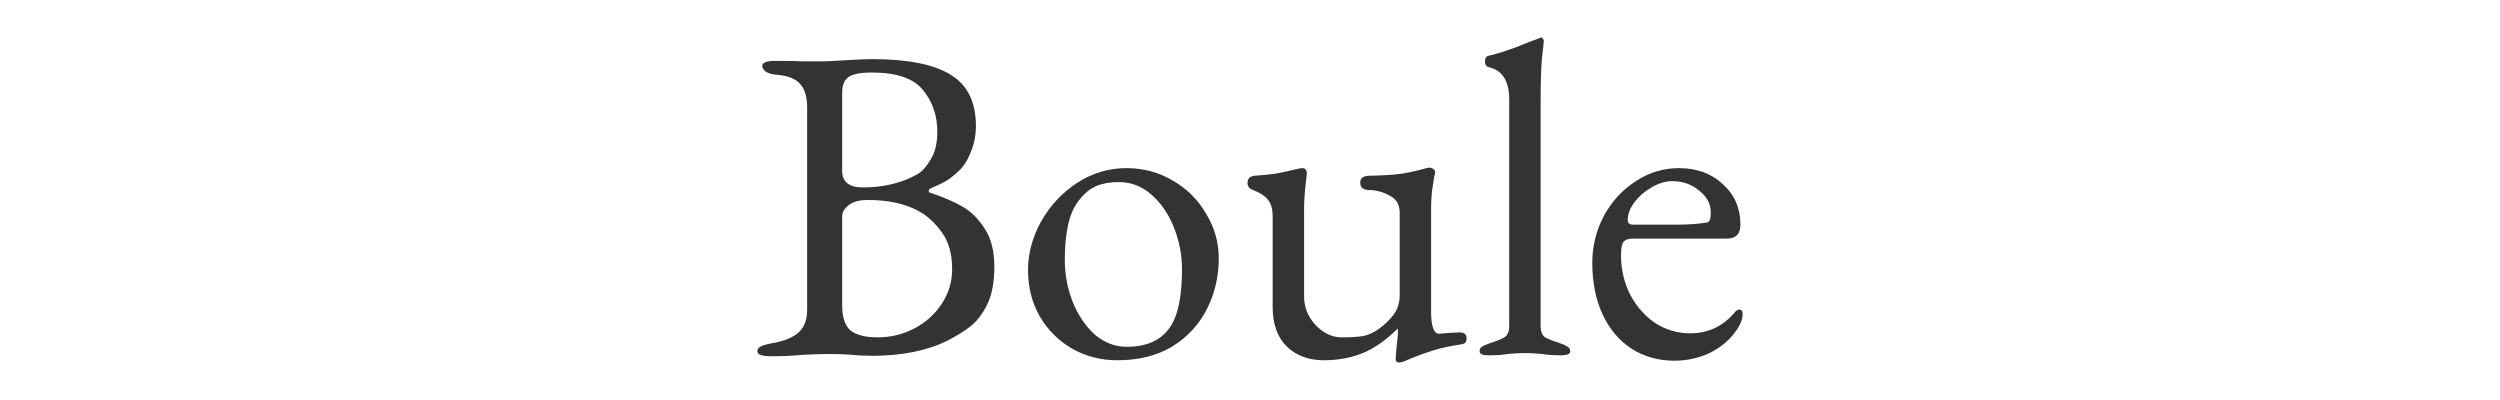
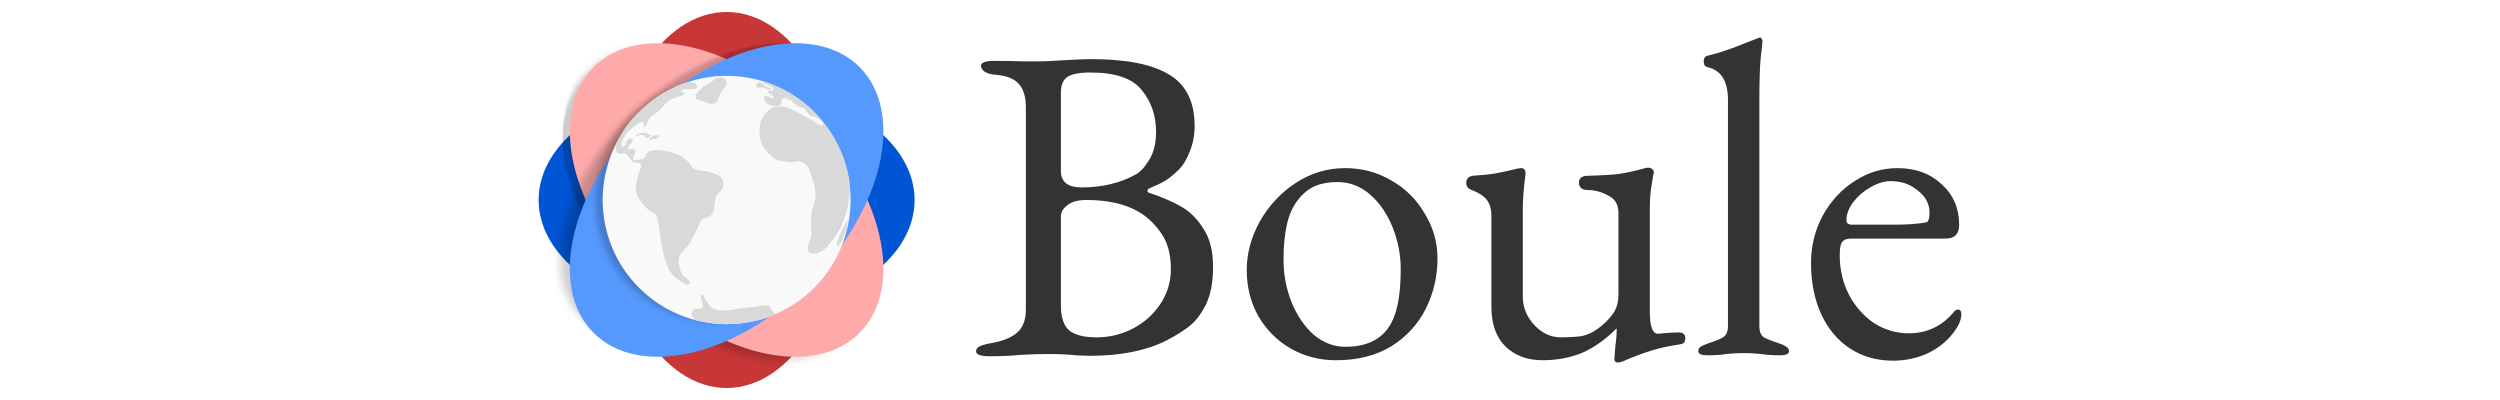
<svg xmlns="http://www.w3.org/2000/svg" width="500" height="80" viewBox="0 0 132.292 21.167" version="1.1" id="svg8">
-   <defs id="defs2" />
+   <defs id="defs2">
+     <clipPath clipPathUnits="userSpaceOnUse" id="clipPath1207">
+       <rect style="opacity:1;fill:#1a1a1a;fill-opacity:1;stroke:none;stroke-width:1" id="rect1209" width="80.857" height="79.17" x="-241.253" y="836.419" transform="rotate(-45)" />
+     </clipPath>
+     <filter style="color-interpolation-filters:sRGB" id="filter18515" x="-0.031" y="-0.049" width="1.062" height="1.099">
+       <feGaussianBlur stdDeviation="0.5 0.5" result="fbSourceGraphic" id="feGaussianBlur18513" />
+       <feColorMatrix result="fbSourceGraphicAlpha" in="fbSourceGraphic" values="0 0 0 -1 0 0 0 0 -1 0 0 0 0 -1 0 0 0 0 1 0" id="feColorMatrix18525" />
+       <feGaussianBlur id="feGaussianBlur18527" stdDeviation="0.5 0.5" result="blur" in="fbSourceGraphic" />
+     </filter>
+     <clipPath clipPathUnits="userSpaceOnUse" id="clipPath1203">
+       <rect style="opacity:1;fill:#1a1a1a;fill-opacity:1;stroke:none;stroke-width:1" id="rect1205" width="78.781" height="81.278" x="-235.059" y="858.684" transform="rotate(-135)" />
+     </clipPath>
+     <filter style="color-interpolation-filters:sRGB" id="filter18511" x="-0.031" y="-0.05" width="1.062" height="1.099">
+       <feGaussianBlur stdDeviation="0.5 0.5" result="fbSourceGraphic" id="feGaussianBlur18509" />
+       <feColorMatrix result="fbSourceGraphicAlpha" in="fbSourceGraphic" values="0 0 0 -1 0 0 0 0 -1 0 0 0 0 -1 0 0 0 0 1 0" id="feColorMatrix18521" />
+       <feGaussianBlur id="feGaussianBlur18523" stdDeviation="0.5 0.5" result="blur" in="fbSourceGraphic" />
+     </filter>
+     <clipPath clipPathUnits="userSpaceOnUse" id="clipPath1199">
+       <rect style="opacity:1;fill:#1a1a1a;fill-opacity:1;stroke:none;stroke-width:1" id="rect1201" width="80" height="80" x="-238.697" y="845.187" />
+     </clipPath>
+     <filter style="color-interpolation-filters:sRGB" id="filter18507" x="-0.044" y="-0.043" width="1.087" height="1.087">
+       <feGaussianBlur stdDeviation="0.5 0.5" result="fbSourceGraphic" id="feGaussianBlur18505" />
+       <feColorMatrix result="fbSourceGraphicAlpha" in="fbSourceGraphic" values="0 0 0 -1 0 0 0 0 -1 0 0 0 0 -1 0 0 0 0 1 0" id="feColorMatrix18517" />
+       <feGaussianBlur id="feGaussianBlur18519" stdDeviation="0.5 0.5" result="blur" in="fbSourceGraphic" />
+     </filter>
+   </defs>
  <g id="layer1" transform="translate(2407.41,-1480.325)">
-     <g aria-label="Boule" style="font-style:normal;font-weight:normal;font-size:23.754px;line-height:1.25;font-family:sans-serif;letter-spacing:0px;word-spacing:0px;fill:#333333;fill-opacity:1;stroke:none;stroke-width:0.594" id="text3722">
-       <path d="m -2366.646,1499.175 q -0.689,0 -0.689,-0.261 0,-0.166 0.19,-0.261 0.19,-0.095 0.594,-0.166 0.95,-0.166 1.401,-0.57 0.451,-0.404 0.451,-1.211 v -10.689 q 0,-0.855 -0.38,-1.259 -0.356,-0.404 -1.211,-0.475 -0.38,-0.024 -0.594,-0.166 -0.19,-0.143 -0.19,-0.309 0,-0.261 0.689,-0.261 1.069,0 1.425,0.024 h 1.045 q 0.356,0 1.021,-0.047 1.212,-0.071 1.615,-0.071 2.85,0 4.181,0.831 1.33,0.808 1.33,2.708 0,0.736 -0.261,1.354 -0.238,0.618 -0.546,0.926 -0.38,0.38 -0.713,0.594 -0.309,0.19 -0.879,0.428 -0.095,0.047 -0.095,0.142 0,0.071 0.095,0.095 0.998,0.333 1.663,0.713 0.689,0.38 1.188,1.164 0.523,0.76 0.523,2.043 0,1.212 -0.38,1.995 -0.38,0.76 -0.903,1.164 -0.499,0.38 -1.188,0.736 -1.615,0.808 -4.038,0.808 l -0.713,-0.024 q -0.641,-0.071 -1.544,-0.071 -0.594,0 -1.449,0.047 -0.665,0.071 -1.639,0.071 z m 4.893,-8.932 q 1.639,0 2.874,-0.689 0.38,-0.214 0.713,-0.784 0.356,-0.57 0.356,-1.473 0,-1.283 -0.76,-2.209 -0.736,-0.926 -2.708,-0.926 -0.926,0 -1.259,0.261 -0.309,0.237 -0.309,0.808 v 4.133 q 0,0.879 1.093,0.879 z m 0.784,7.934 q 1.045,0 1.948,-0.475 0.903,-0.475 1.449,-1.306 0.546,-0.831 0.546,-1.829 0,-1.212 -0.546,-1.948 -0.522,-0.736 -1.211,-1.117 -1.069,-0.594 -2.708,-0.594 -0.689,0 -1.021,0.285 -0.333,0.261 -0.333,0.57 v 4.727 q 0,0.95 0.451,1.33 0.451,0.356 1.425,0.356 z" style="font-style:normal;font-variant:normal;font-weight:normal;font-stretch:normal;font-family:'EB Garamond';-inkscape-font-specification:'EB Garamond';fill:#333333;fill-opacity:1;stroke-width:0.594" id="path3724" />
-       <path d="m -2348.284,1499.389 q -1.306,0 -2.399,-0.618 -1.069,-0.618 -1.71,-1.71 -0.618,-1.093 -0.618,-2.447 0,-1.306 0.689,-2.565 0.713,-1.259 1.9,-2.043 1.212,-0.784 2.613,-0.784 1.354,0 2.47,0.665 1.117,0.641 1.758,1.758 0.665,1.093 0.665,2.352 0,1.425 -0.618,2.66 -0.618,1.235 -1.829,1.995 -1.212,0.736 -2.922,0.736 z m 0.499,-0.713 q 1.782,0 2.447,-1.306 0.475,-0.926 0.475,-2.803 0,-1.14 -0.428,-2.209 -0.427,-1.069 -1.188,-1.734 -0.76,-0.665 -1.734,-0.665 -0.689,0 -1.188,0.214 -0.499,0.214 -0.903,0.736 -0.428,0.546 -0.594,1.354 -0.166,0.784 -0.166,1.805 0,1.188 0.428,2.257 0.427,1.045 1.164,1.71 0.76,0.641 1.687,0.641 z" style="font-style:normal;font-variant:normal;font-weight:normal;font-stretch:normal;font-family:'EB Garamond';-inkscape-font-specification:'EB Garamond';fill:#333333;fill-opacity:1;stroke-width:0.594" id="path3726" />
-       <path d="m -2333.39,1499.507 q -0.166,0 -0.166,-0.19 l 0.048,-0.641 q 0.071,-0.475 0.071,-0.831 v -0.143 q -0.903,0.903 -1.853,1.306 -0.95,0.38 -2.067,0.38 -1.212,0 -1.972,-0.736 -0.736,-0.736 -0.736,-2.09 v -4.822 q 0,-0.523 -0.237,-0.831 -0.238,-0.309 -0.784,-0.523 -0.309,-0.095 -0.309,-0.38 0,-0.333 0.356,-0.38 0.736,-0.048 1.164,-0.119 0.427,-0.071 1.188,-0.261 l 0.19,-0.024 q 0.261,0 0.237,0.333 -0.142,1.093 -0.142,1.829 v 4.632 q 0,0.855 0.618,1.52 0.618,0.641 1.378,0.641 0.713,0 1.14,-0.071 0.451,-0.095 0.855,-0.404 0.428,-0.309 0.736,-0.713 0.333,-0.428 0.333,-1.069 v -4.347 q 0,-0.641 -0.546,-0.903 -0.523,-0.285 -1.045,-0.285 -0.499,0 -0.499,-0.404 0,-0.356 0.499,-0.356 1.021,-0.024 1.615,-0.095 0.618,-0.095 1.306,-0.285 0.142,-0.047 0.237,-0.047 0.119,0 0.214,0.071 0.095,0.071 0.095,0.19 l -0.048,0.214 q -0.047,0.261 -0.119,0.76 -0.048,0.475 -0.048,0.879 v 5.487 q 0,1.188 0.428,1.188 l 0.546,-0.048 0.546,-0.024 q 0.356,0 0.356,0.309 0,0.19 -0.095,0.261 -0.071,0.048 -0.237,0.071 -0.808,0.119 -1.425,0.309 -0.618,0.19 -1.354,0.499 -0.285,0.143 -0.475,0.143 z" style="font-style:normal;font-variant:normal;font-weight:normal;font-stretch:normal;font-family:'EB Garamond';-inkscape-font-specification:'EB Garamond';fill:#333333;fill-opacity:1;stroke-width:0.594" id="path3728" />
-       <path d="m -2328.639,1499.127 q -0.475,0 -0.475,-0.214 0,-0.166 0.119,-0.237 0.142,-0.095 0.428,-0.19 0.523,-0.166 0.76,-0.309 0.261,-0.166 0.261,-0.594 v -11.972 q 0,-1.496 -1.093,-1.734 -0.095,-0.024 -0.142,-0.095 -0.048,-0.095 -0.048,-0.214 0,-0.237 0.166,-0.285 0.926,-0.214 2.114,-0.713 l 0.57,-0.214 q 0.095,-0.047 0.142,-0.047 0.048,0 0.071,0.071 0.048,0.048 0.048,0.095 0,0.143 -0.095,0.903 -0.071,0.76 -0.071,2.328 v 11.877 q 0,0.427 0.238,0.594 0.261,0.143 0.784,0.309 0.285,0.095 0.404,0.19 0.142,0.071 0.142,0.237 0,0.214 -0.475,0.214 -0.618,0 -1.021,-0.071 -0.523,-0.048 -0.903,-0.048 -0.38,0 -0.903,0.048 -0.38,0.071 -1.022,0.071 z" style="font-style:normal;font-variant:normal;font-weight:normal;font-stretch:normal;font-family:'EB Garamond';-inkscape-font-specification:'EB Garamond';fill:#333333;fill-opacity:1;stroke-width:0.594" id="path3730" />
-       <path d="m -2318.805,1499.412 q -1.283,0 -2.28,-0.641 -0.974,-0.641 -1.52,-1.805 -0.546,-1.188 -0.546,-2.732 0,-1.33 0.618,-2.494 0.641,-1.164 1.687,-1.829 1.045,-0.689 2.28,-0.689 1.425,0 2.328,0.855 0.926,0.831 0.926,2.138 0,0.736 -0.713,0.736 h -5.012 q -0.333,0 -0.475,0.19 -0.119,0.166 -0.119,0.689 0,1.117 0.475,2.067 0.499,0.95 1.33,1.52 0.855,0.546 1.853,0.546 1.401,0 2.328,-1.069 0.143,-0.19 0.261,-0.19 0.19,0 0.19,0.237 0,0.451 -0.428,0.998 -0.523,0.689 -1.378,1.093 -0.855,0.38 -1.805,0.38 z m -0.024,-7.197 q 1.116,0 1.758,-0.119 0.19,-0.024 0.19,-0.523 0,-0.689 -0.618,-1.164 -0.594,-0.499 -1.425,-0.499 -0.523,0 -1.093,0.333 -0.546,0.309 -0.903,0.784 -0.356,0.475 -0.356,0.95 0,0.237 0.285,0.237 z" style="font-style:normal;font-variant:normal;font-weight:normal;font-stretch:normal;font-family:'EB Garamond';-inkscape-font-specification:'EB Garamond';fill:#333333;fill-opacity:1;stroke-width:0.594" id="path3732" />
+     <g id="g1061" transform="translate(11.57438)">
+       <g aria-label="Boule" style="font-style:normal;font-weight:normal;font-size:23.754px;line-height:1.25;font-family:sans-serif;letter-spacing:0px;word-spacing:0px;fill:#333333;fill-opacity:1;stroke:none;stroke-width:0.594" id="text3722" transform="translate(0,-3.1666667e-4)">
+         <path d="m -2366.646,1499.175 q -0.689,0 -0.689,-0.261 0,-0.166 0.19,-0.261 0.19,-0.095 0.594,-0.166 0.95,-0.166 1.401,-0.57 0.451,-0.404 0.451,-1.211 v -10.689 q 0,-0.855 -0.38,-1.259 -0.356,-0.404 -1.211,-0.475 -0.38,-0.024 -0.594,-0.166 -0.19,-0.143 -0.19,-0.309 0,-0.261 0.689,-0.261 1.069,0 1.425,0.024 h 1.045 q 0.356,0 1.021,-0.047 1.212,-0.071 1.615,-0.071 2.85,0 4.181,0.831 1.33,0.808 1.33,2.708 0,0.736 -0.261,1.354 -0.238,0.618 -0.546,0.926 -0.38,0.38 -0.713,0.594 -0.309,0.19 -0.879,0.428 -0.095,0.047 -0.095,0.142 0,0.071 0.095,0.095 0.998,0.333 1.663,0.713 0.689,0.38 1.188,1.164 0.523,0.76 0.523,2.043 0,1.212 -0.38,1.995 -0.38,0.76 -0.903,1.164 -0.499,0.38 -1.188,0.736 -1.615,0.808 -4.038,0.808 l -0.713,-0.024 q -0.641,-0.071 -1.544,-0.071 -0.594,0 -1.449,0.047 -0.665,0.071 -1.639,0.071 z m 4.893,-8.932 q 1.639,0 2.874,-0.689 0.38,-0.214 0.713,-0.784 0.356,-0.57 0.356,-1.473 0,-1.283 -0.76,-2.209 -0.736,-0.926 -2.708,-0.926 -0.926,0 -1.259,0.261 -0.309,0.237 -0.309,0.808 v 4.133 q 0,0.879 1.093,0.879 z m 0.784,7.934 q 1.045,0 1.948,-0.475 0.903,-0.475 1.449,-1.306 0.546,-0.831 0.546,-1.829 0,-1.212 -0.546,-1.948 -0.522,-0.736 -1.211,-1.117 -1.069,-0.594 -2.708,-0.594 -0.689,0 -1.021,0.285 -0.333,0.261 -0.333,0.57 v 4.727 q 0,0.95 0.451,1.33 0.451,0.356 1.425,0.356 z" style="font-style:normal;font-variant:normal;font-weight:normal;font-stretch:normal;font-family:'EB Garamond';-inkscape-font-specification:'EB Garamond';fill:#333333;fill-opacity:1;stroke-width:0.594" id="path3724" />
+         <path d="m -2348.284,1499.389 q -1.306,0 -2.399,-0.618 -1.069,-0.618 -1.71,-1.71 -0.618,-1.093 -0.618,-2.447 0,-1.306 0.689,-2.565 0.713,-1.259 1.9,-2.043 1.212,-0.784 2.613,-0.784 1.354,0 2.47,0.665 1.117,0.641 1.758,1.758 0.665,1.093 0.665,2.352 0,1.425 -0.618,2.66 -0.618,1.235 -1.829,1.995 -1.212,0.736 -2.922,0.736 z m 0.499,-0.713 q 1.782,0 2.447,-1.306 0.475,-0.926 0.475,-2.803 0,-1.14 -0.428,-2.209 -0.427,-1.069 -1.188,-1.734 -0.76,-0.665 -1.734,-0.665 -0.689,0 -1.188,0.214 -0.499,0.214 -0.903,0.736 -0.428,0.546 -0.594,1.354 -0.166,0.784 -0.166,1.805 0,1.188 0.428,2.257 0.427,1.045 1.164,1.71 0.76,0.641 1.687,0.641 z" style="font-style:normal;font-variant:normal;font-weight:normal;font-stretch:normal;font-family:'EB Garamond';-inkscape-font-specification:'EB Garamond';fill:#333333;fill-opacity:1;stroke-width:0.594" id="path3726" />
+         <path d="m -2333.39,1499.507 q -0.166,0 -0.166,-0.19 l 0.048,-0.641 q 0.071,-0.475 0.071,-0.831 v -0.143 q -0.903,0.903 -1.853,1.306 -0.95,0.38 -2.067,0.38 -1.212,0 -1.972,-0.736 -0.736,-0.736 -0.736,-2.09 v -4.822 q 0,-0.523 -0.237,-0.831 -0.238,-0.309 -0.784,-0.523 -0.309,-0.095 -0.309,-0.38 0,-0.333 0.356,-0.38 0.736,-0.048 1.164,-0.119 0.427,-0.071 1.188,-0.261 l 0.19,-0.024 q 0.261,0 0.237,0.333 -0.142,1.093 -0.142,1.829 v 4.632 q 0,0.855 0.618,1.52 0.618,0.641 1.378,0.641 0.713,0 1.14,-0.071 0.451,-0.095 0.855,-0.404 0.428,-0.309 0.736,-0.713 0.333,-0.428 0.333,-1.069 v -4.347 q 0,-0.641 -0.546,-0.903 -0.523,-0.285 -1.045,-0.285 -0.499,0 -0.499,-0.404 0,-0.356 0.499,-0.356 1.021,-0.024 1.615,-0.095 0.618,-0.095 1.306,-0.285 0.142,-0.047 0.237,-0.047 0.119,0 0.214,0.071 0.095,0.071 0.095,0.19 l -0.048,0.214 q -0.047,0.261 -0.119,0.76 -0.048,0.475 -0.048,0.879 v 5.487 q 0,1.188 0.428,1.188 l 0.546,-0.048 0.546,-0.024 q 0.356,0 0.356,0.309 0,0.19 -0.095,0.261 -0.071,0.048 -0.237,0.071 -0.808,0.119 -1.425,0.309 -0.618,0.19 -1.354,0.499 -0.285,0.143 -0.475,0.143 z" style="font-style:normal;font-variant:normal;font-weight:normal;font-stretch:normal;font-family:'EB Garamond';-inkscape-font-specification:'EB Garamond';fill:#333333;fill-opacity:1;stroke-width:0.594" id="path3728" />
+         <path d="m -2328.639,1499.127 q -0.475,0 -0.475,-0.214 0,-0.166 0.119,-0.237 0.142,-0.095 0.428,-0.19 0.523,-0.166 0.76,-0.309 0.261,-0.166 0.261,-0.594 v -11.972 q 0,-1.496 -1.093,-1.734 -0.095,-0.024 -0.142,-0.095 -0.048,-0.095 -0.048,-0.214 0,-0.237 0.166,-0.285 0.926,-0.214 2.114,-0.713 l 0.57,-0.214 q 0.095,-0.047 0.142,-0.047 0.048,0 0.071,0.071 0.048,0.048 0.048,0.095 0,0.143 -0.095,0.903 -0.071,0.76 -0.071,2.328 v 11.877 q 0,0.427 0.238,0.594 0.261,0.143 0.784,0.309 0.285,0.095 0.404,0.19 0.142,0.071 0.142,0.237 0,0.214 -0.475,0.214 -0.618,0 -1.021,-0.071 -0.523,-0.048 -0.903,-0.048 -0.38,0 -0.903,0.048 -0.38,0.071 -1.022,0.071 z" style="font-style:normal;font-variant:normal;font-weight:normal;font-stretch:normal;font-family:'EB Garamond';-inkscape-font-specification:'EB Garamond';fill:#333333;fill-opacity:1;stroke-width:0.594" id="path3730" />
+         <path d="m -2318.805,1499.412 q -1.283,0 -2.28,-0.641 -0.974,-0.641 -1.52,-1.805 -0.546,-1.188 -0.546,-2.732 0,-1.33 0.618,-2.494 0.641,-1.164 1.687,-1.829 1.045,-0.689 2.28,-0.689 1.425,0 2.328,0.855 0.926,0.831 0.926,2.138 0,0.736 -0.713,0.736 h -5.012 q -0.333,0 -0.475,0.19 -0.119,0.166 -0.119,0.689 0,1.117 0.475,2.067 0.499,0.95 1.33,1.52 0.855,0.546 1.853,0.546 1.401,0 2.328,-1.069 0.143,-0.19 0.261,-0.19 0.19,0 0.19,0.237 0,0.451 -0.428,0.998 -0.523,0.689 -1.378,1.093 -0.855,0.38 -1.805,0.38 z m -0.024,-7.197 q 1.116,0 1.758,-0.119 0.19,-0.024 0.19,-0.523 0,-0.689 -0.618,-1.164 -0.594,-0.499 -1.425,-0.499 -0.523,0 -1.093,0.333 -0.546,0.309 -0.903,0.784 -0.356,0.475 -0.356,0.95 0,0.237 0.285,0.237 z" style="font-style:normal;font-variant:normal;font-weight:normal;font-stretch:normal;font-family:'EB Garamond';-inkscape-font-specification:'EB Garamond';fill:#333333;fill-opacity:1;stroke-width:0.594" id="path3732" />
+       </g>
+       <g id="g791" style="stroke-linecap:butt;stroke-linejoin:round;stroke-miterlimit:100000" transform="matrix(0.1504024,0,0,0.1504024,-2325.548,1363.168)">
+         <ellipse style="fill:#0055d4;fill-opacity:1;stroke:none;stroke-width:1.654;stroke-linecap:butt;stroke-linejoin:round;stroke-miterlimit:100000" id="path15554-40-3" cx="-365.599" cy="849.324" rx="66.146" ry="41.341" />
+         <ellipse style="fill:#c83737;fill-opacity:1;stroke:none;stroke-width:1.654;stroke-linecap:butt;stroke-linejoin:round;stroke-miterlimit:100000" id="path15554-7-5-8" cx="849.324" cy="365.599" rx="66.146" ry="41.341" transform="rotate(90)" />
+         <ellipse style="fill:#000000;fill-opacity:0.2;stroke:none;stroke-width:0.974;stroke-linecap:butt;stroke-linejoin:round;stroke-miterlimit:100000;filter:url(#filter18515)" id="path15554-7-7-9-3-4" cx="476.183" cy="764.105" rx="38.954" ry="24.346" transform="matrix(1.156917,1.181562,-1.156917,1.181562,-37.02457,-614.4623)" clip-path="url(#clipPath1207)" />
+         <ellipse style="fill:#ffaaaa;fill-opacity:1;stroke:none;stroke-width:1.654;stroke-linecap:butt;stroke-linejoin:round;stroke-miterlimit:100000" id="path15554-7-7-9-3" cx="342.045" cy="859.08" rx="66.146" ry="41.341" transform="rotate(45)" />
+         <ellipse style="fill:#000000;fill-opacity:0.2;stroke:none;stroke-width:0.97;stroke-linecap:butt;stroke-linejoin:round;stroke-miterlimit:100000;filter:url(#filter18511)" id="path15554-7-6-4-7-8" cx="774.91" cy="-494.733" rx="38.78" ry="24.238" transform="matrix(-1.187399,1.150925,-1.187399,-1.150925,-37.02457,-614.4623)" clip-path="url(#clipPath1203)" />
+         <ellipse style="fill:#5599ff;fill-opacity:1;stroke:none;stroke-width:1.654;stroke-linecap:butt;stroke-linejoin:round;stroke-miterlimit:100000" id="path15554-7-6-4-7" cx="859.08" cy="-342.045" rx="66.146" ry="41.341" transform="rotate(135)" />
+         <ellipse style="fill:#000000;fill-opacity:0.2;stroke:none;stroke-width:0.92;stroke-linecap:butt;stroke-linejoin:round;stroke-miterlimit:100000;filter:url(#filter18507)" id="path16238-6-93-7" cx="-201.465" cy="885.761" rx="27.57" ry="27.611" transform="matrix(1.530218,0,0,1.530218,-61.23552,-505.6127)" clip-path="url(#clipPath1199)" />
+         <g id="g13325-0" style="stroke-linecap:butt;stroke-linejoin:round;stroke-miterlimit:100000" transform="matrix(1.5331,0,0,1.5331,205.8089,-441.0052)">
+           <path transform="matrix(0.5704883,0,0,0.5712619,-401.1849,269.0131)" d="m 49.906,952.512 c -13.225,0 -25.9,5.26 -35.252,14.611 -9.352,9.352 -14.611,22.027 -14.611,35.252 0,13.225 5.26,25.931 14.611,35.283 9.352,9.352 22.027,14.611 35.252,14.611 13.225,0 25.9,-5.26 35.252,-14.611 9.352,-9.352 14.611,-22.058 14.611,-35.283 0,-13.225 -5.26,-25.9 -14.611,-35.252 -9.352,-9.352 -22.027,-14.611 -35.252,-14.611 z" id="path4363-2-8-7-5-3-9-9" style="fill:#f9f9f9;fill-opacity:1;fill-rule:nonzero;stroke:none;stroke-linecap:butt;stroke-linejoin:round;stroke-miterlimit:100000" />
+           <path id="path4576-7-4-2-5-1-2" style="fill:#d9d9d9;fill-opacity:1;stroke:#000000;stroke-width:0;stroke-linecap:butt;stroke-linejoin:miter;stroke-miterlimit:100;stroke-dasharray:none;stroke-opacity:1" d="m -365.378,814.656 c -0.325,0.091 -0.617,0.548 -0.517,0.87 0.079,0.257 0.469,0.285 0.732,0.341 0.263,0.056 0.542,-0.056 0.807,-0.013 0.414,0.067 0.769,0.374 1.186,0.416 0.219,0.022 0.617,0.129 0.656,-0.088 0.065,-0.361 -0.648,-0.345 -0.971,-0.517 -0.631,-0.336 -1.204,-1.202 -1.892,-1.009 z m 4.291,17.84 c 0.486,0.217 1.045,0.202 1.57,0.285 0.522,0.083 1.042,0.206 1.57,0.214 0.67,0.01 1.342,-0.35 1.998,-0.214 0.615,0.127 1.218,0.463 1.641,0.928 0.509,0.559 0.686,1.353 0.928,2.069 0.5,1.481 1.051,3.004 1.07,4.567 0.02,1.628 -0.832,3.162 -0.999,4.781 -0.161,1.562 0.14,3.146 0,4.71 -0.107,1.204 -1.319,2.567 -0.642,3.568 0.394,0.584 1.391,0.618 2.069,0.428 1.751,-0.489 2.918,-2.247 3.996,-3.711 1.174,-1.593 2.008,-3.454 2.569,-5.352 0.622,-2.104 0.886,-4.336 0.839,-6.53 -0.028,-1.291 -0.335,-2.568 -0.66,-3.818 -0.375,-1.443 -0.86,-2.864 -1.481,-4.219 -0.879,-1.918 -1.894,-3.833 -3.158,-5.486 -1.348,-1.763 -2.878,-3.506 -4.603,-4.96 -1.641,-1.383 -3.505,-2.547 -5.392,-3.516 -1.392,-0.715 -4.138,-1.918 -4.423,-1.742 -0.786,0.488 2.362,0.786 2.25,1.725 -0.055,0.465 -1.193,0.111 -1.285,0.571 -0.122,0.611 1.57,0.803 1.285,1.356 -0.309,0.598 -1.545,-0.783 -1.998,-0.285 -0.346,0.379 0.006,1.123 0.357,1.499 0.544,0.583 1.486,0.73 2.284,0.714 0.354,-0.007 0.758,-0.098 0.999,-0.357 0.303,-0.325 -0.016,-1.043 0.357,-1.285 0.526,-0.34 1.286,0.027 1.855,0.285 0.707,0.321 1.1,1.131 1.784,1.499 0.371,0.199 0.856,0.133 1.213,0.357 0.628,0.393 0.882,1.231 1.499,1.641 0.589,0.392 1.422,0.303 1.998,0.714 0.472,0.336 1.169,0.782 1.088,1.356 -0.017,0.123 -0.18,0.205 -0.303,0.214 -0.881,0.061 -1.573,-0.803 -2.355,-1.213 -1.027,-0.539 -2.028,-1.129 -3.069,-1.641 -0.936,-0.46 -1.834,-1.066 -2.854,-1.285 -0.907,-0.195 -1.913,-0.321 -2.783,0 -0.997,0.368 -1.851,1.175 -2.426,2.07 -0.562,0.874 -0.784,1.961 -0.856,2.997 -0.072,1.03 0.055,2.106 0.428,3.069 0.365,0.941 1.021,1.763 1.713,2.498 0.558,0.592 1.184,1.167 1.927,1.499 z m 16.092,13.916 c -0.39,-0.128 -0.393,0.72 -0.607,1.07 -0.192,0.315 -0.435,0.601 -0.607,0.928 -0.293,0.557 -0.492,1.159 -0.714,1.748 -0.142,0.377 -0.298,0.751 -0.392,1.142 -0.059,0.245 -0.214,0.521 -0.107,0.749 0.077,0.164 0.296,0.355 0.464,0.285 0.146,-0.061 0.038,-0.321 0.107,-0.464 0.091,-0.191 0.282,-0.319 0.392,-0.5 0.164,-0.268 0.277,-0.564 0.392,-0.856 0.124,-0.315 0.188,-0.652 0.321,-0.963 0.1,-0.235 0.238,-0.452 0.357,-0.678 0.131,-0.25 0.334,-0.473 0.392,-0.749 0.077,-0.361 -0.081,-0.737 -0.071,-1.106 0.005,-0.204 0.265,-0.543 0.071,-0.607 z m -36.369,-31.801 c -1.567,0.108 -3.67,1.343 -4.921,1.981 -2.277,1.162 -3.575,2.222 -5.494,3.909 -1.104,0.971 -2.111,1.951 -3.042,3.088 -0.856,1.045 -1.773,2.42 -2.326,3.445 -0.554,1.025 -1.09,1.772 -1.02,2.749 0.033,0.463 0.258,1.001 0.662,1.232 0.429,0.245 1.028,-0.24 1.485,-0.054 0.87,0.355 1.069,1.665 1.933,2.035 0.598,-0.058 1.168,0.107 1.593,0.303 0.451,0.799 -0.369,1.809 -0.519,2.713 -0.197,1.186 -0.766,2.397 -0.501,3.57 0.387,1.711 1.634,3.155 2.899,4.373 0.446,0.429 1.231,0.48 1.593,0.982 0.755,1.048 0.616,2.502 0.877,3.766 0.364,1.76 0.484,3.57 0.966,5.301 0.4,1.436 0.746,2.954 1.575,4.195 0.468,0.701 1.124,1.29 1.843,1.731 0.772,0.473 2.034,1.647 2.559,0.91 0.534,-0.749 -1.347,-1.309 -1.736,-2.142 -0.528,-1.13 -0.978,-2.458 -0.716,-3.677 0.298,-1.383 1.71,-2.257 2.452,-3.463 0.706,-1.147 1.287,-2.369 1.897,-3.57 0.282,-0.556 0.395,-1.223 0.823,-1.678 0.616,-0.655 1.799,-0.606 2.344,-1.321 0.894,-1.171 0.434,-2.957 1.074,-4.284 0.353,-0.732 1.28,-1.159 1.485,-1.946 0.182,-0.698 0.114,-1.554 -0.304,-2.142 -0.578,-0.812 -1.73,-1.029 -2.666,-1.374 -1.264,-0.466 -2.827,-0.165 -3.937,-0.928 -1.347,-2.34 -3.471,-3.392 -6.031,-3.873 -1.291,-0.237 -2.735,-0.473 -3.937,0.054 -0.751,0.329 -0.864,1.737 -1.682,1.785 -0.445,0.026 -1.259,0.327 -1.79,0.161 -0.732,-0.23 0.561,-1.698 0.089,-2.303 -0.31,-0.397 -1.25,0.151 -1.467,-0.303 -0.323,-0.672 1.282,-1.283 1.02,-1.981 -0.097,-0.257 -0.503,-0.389 -0.77,-0.321 -0.774,0.195 -0.829,2.202 -1.539,1.838 -0.783,-0.401 0.229,-1.788 0.662,-2.552 0.48,-0.848 1.255,-1.534 2.058,-2.088 0.627,-0.433 1.414,-1.256 2.094,-0.91 0.357,0.182 -0.146,1.117 0.251,1.178 0.272,0.042 0.279,-0.474 0.412,-0.714 0.28,-0.506 0.446,-1.096 0.823,-1.535 0.499,-0.581 1.253,-0.865 1.825,-1.374 0.611,-0.545 1.095,-1.233 1.7,-1.785 0.448,-0.408 0.896,-0.84 1.432,-1.124 0.538,-0.286 1.181,-0.32 1.736,-0.571 0.452,-0.205 1.283,-0.254 1.271,-0.75 -0.007,-0.289 -0.8,-0.123 -0.77,-0.411 0.131,-1.231 3.327,0.194 3.579,-1.017 0.126,-0.603 -0.591,-0.963 -1.199,-1.071 -0.198,-0.035 -0.42,-0.051 -0.644,-0.035 z m -10.523,11.62 c -0.47,0.017 -1.068,0.131 -1.342,0.286 -0.365,0.206 -0.245,0.405 -0.233,0.482 0.013,0.076 0.215,0.025 0.358,-0.018 0.143,-0.042 0.242,-0.223 0.465,-0.268 0.224,-0.044 0.62,0.037 0.823,0.107 0.203,0.07 0.332,0.104 0.394,0.232 0.062,0.128 -0.195,0.267 -0.054,0.393 0.141,0.126 0.652,-0.153 0.716,-0.178 0.064,-0.026 0.618,-0.199 0.626,-0.411 0.009,-0.211 -0.36,-0.296 -0.412,-0.321 -0.051,-0.026 -0.486,-0.216 -0.931,-0.286 -0.111,-0.017 -0.255,-0.023 -0.412,-0.018 z m 3.132,0.5 c -0.156,0.014 -0.384,0.021 -0.573,0.089 -0.189,0.068 -0.349,0.202 -0.537,0.321 -0.188,0.119 -0.488,0.252 -0.591,0.393 -0.102,0.141 -0.168,0.214 -0.089,0.321 0.079,0.107 0.316,0.055 0.465,0.018 0.149,-0.038 0.226,-0.195 0.394,-0.232 0.168,-0.038 0.522,0.066 0.573,0.054 0.051,-0.013 0.468,-0.293 0.608,-0.357 0.141,-0.064 0.529,-0.349 0.376,-0.428 -0.153,-0.08 -0.47,-0.192 -0.626,-0.178 z m 12.682,-12.289 c -0.797,0.524 -1.72,0.893 -2.391,1.57 -0.588,0.593 -1.567,1.298 -1.356,2.105 0.167,0.638 1.121,0.722 1.748,0.928 0.857,0.281 1.866,0.789 2.676,0.392 0.737,-0.36 0.845,-1.408 1.213,-2.141 0.502,-0.999 1.797,-2.041 1.356,-3.069 -0.264,-0.615 -1.226,-0.757 -1.891,-0.678 -0.537,0.064 -0.904,0.595 -1.356,0.892 z m -2.355,48.936 c -0.127,0.02 -0.116,0.117 -0.214,0.482 -0.131,0.486 0.784,1.711 0.375,2.373 -0.409,0.661 -1.795,0.118 -2.177,0.678 -0.381,0.56 -0.511,1.17 0.125,1.802 0.297,0.296 0.341,0.48 0.603,0.56 0.715,0.219 1.72,0.382 2.59,0.51 1.162,0.172 2.333,0.313 3.507,0.35 1.258,0.041 2.522,-0.013 3.775,-0.134 1.328,-0.129 2.655,-0.319 3.953,-0.629 1.397,-0.334 2.676,-0.664 4.102,-1.319 0.63,-0.29 -0.797,-1.015 -0.939,-1.871 -0.143,-0.856 -3.379,0.067 -5.067,0.143 -2.488,0.112 -4.878,1.133 -7.457,0.464 -0.703,-0.209 -0.776,-0.375 -1.177,-0.749 -0.402,-0.374 -0.841,-1.071 -1.142,-1.516 -0.301,-0.445 -0.352,-1.119 -0.678,-1.142 -0.082,-0.006 -0.136,-0.007 -0.178,0 z" />
+         </g>
+       </g>
    </g>
  </g>
</svg>
